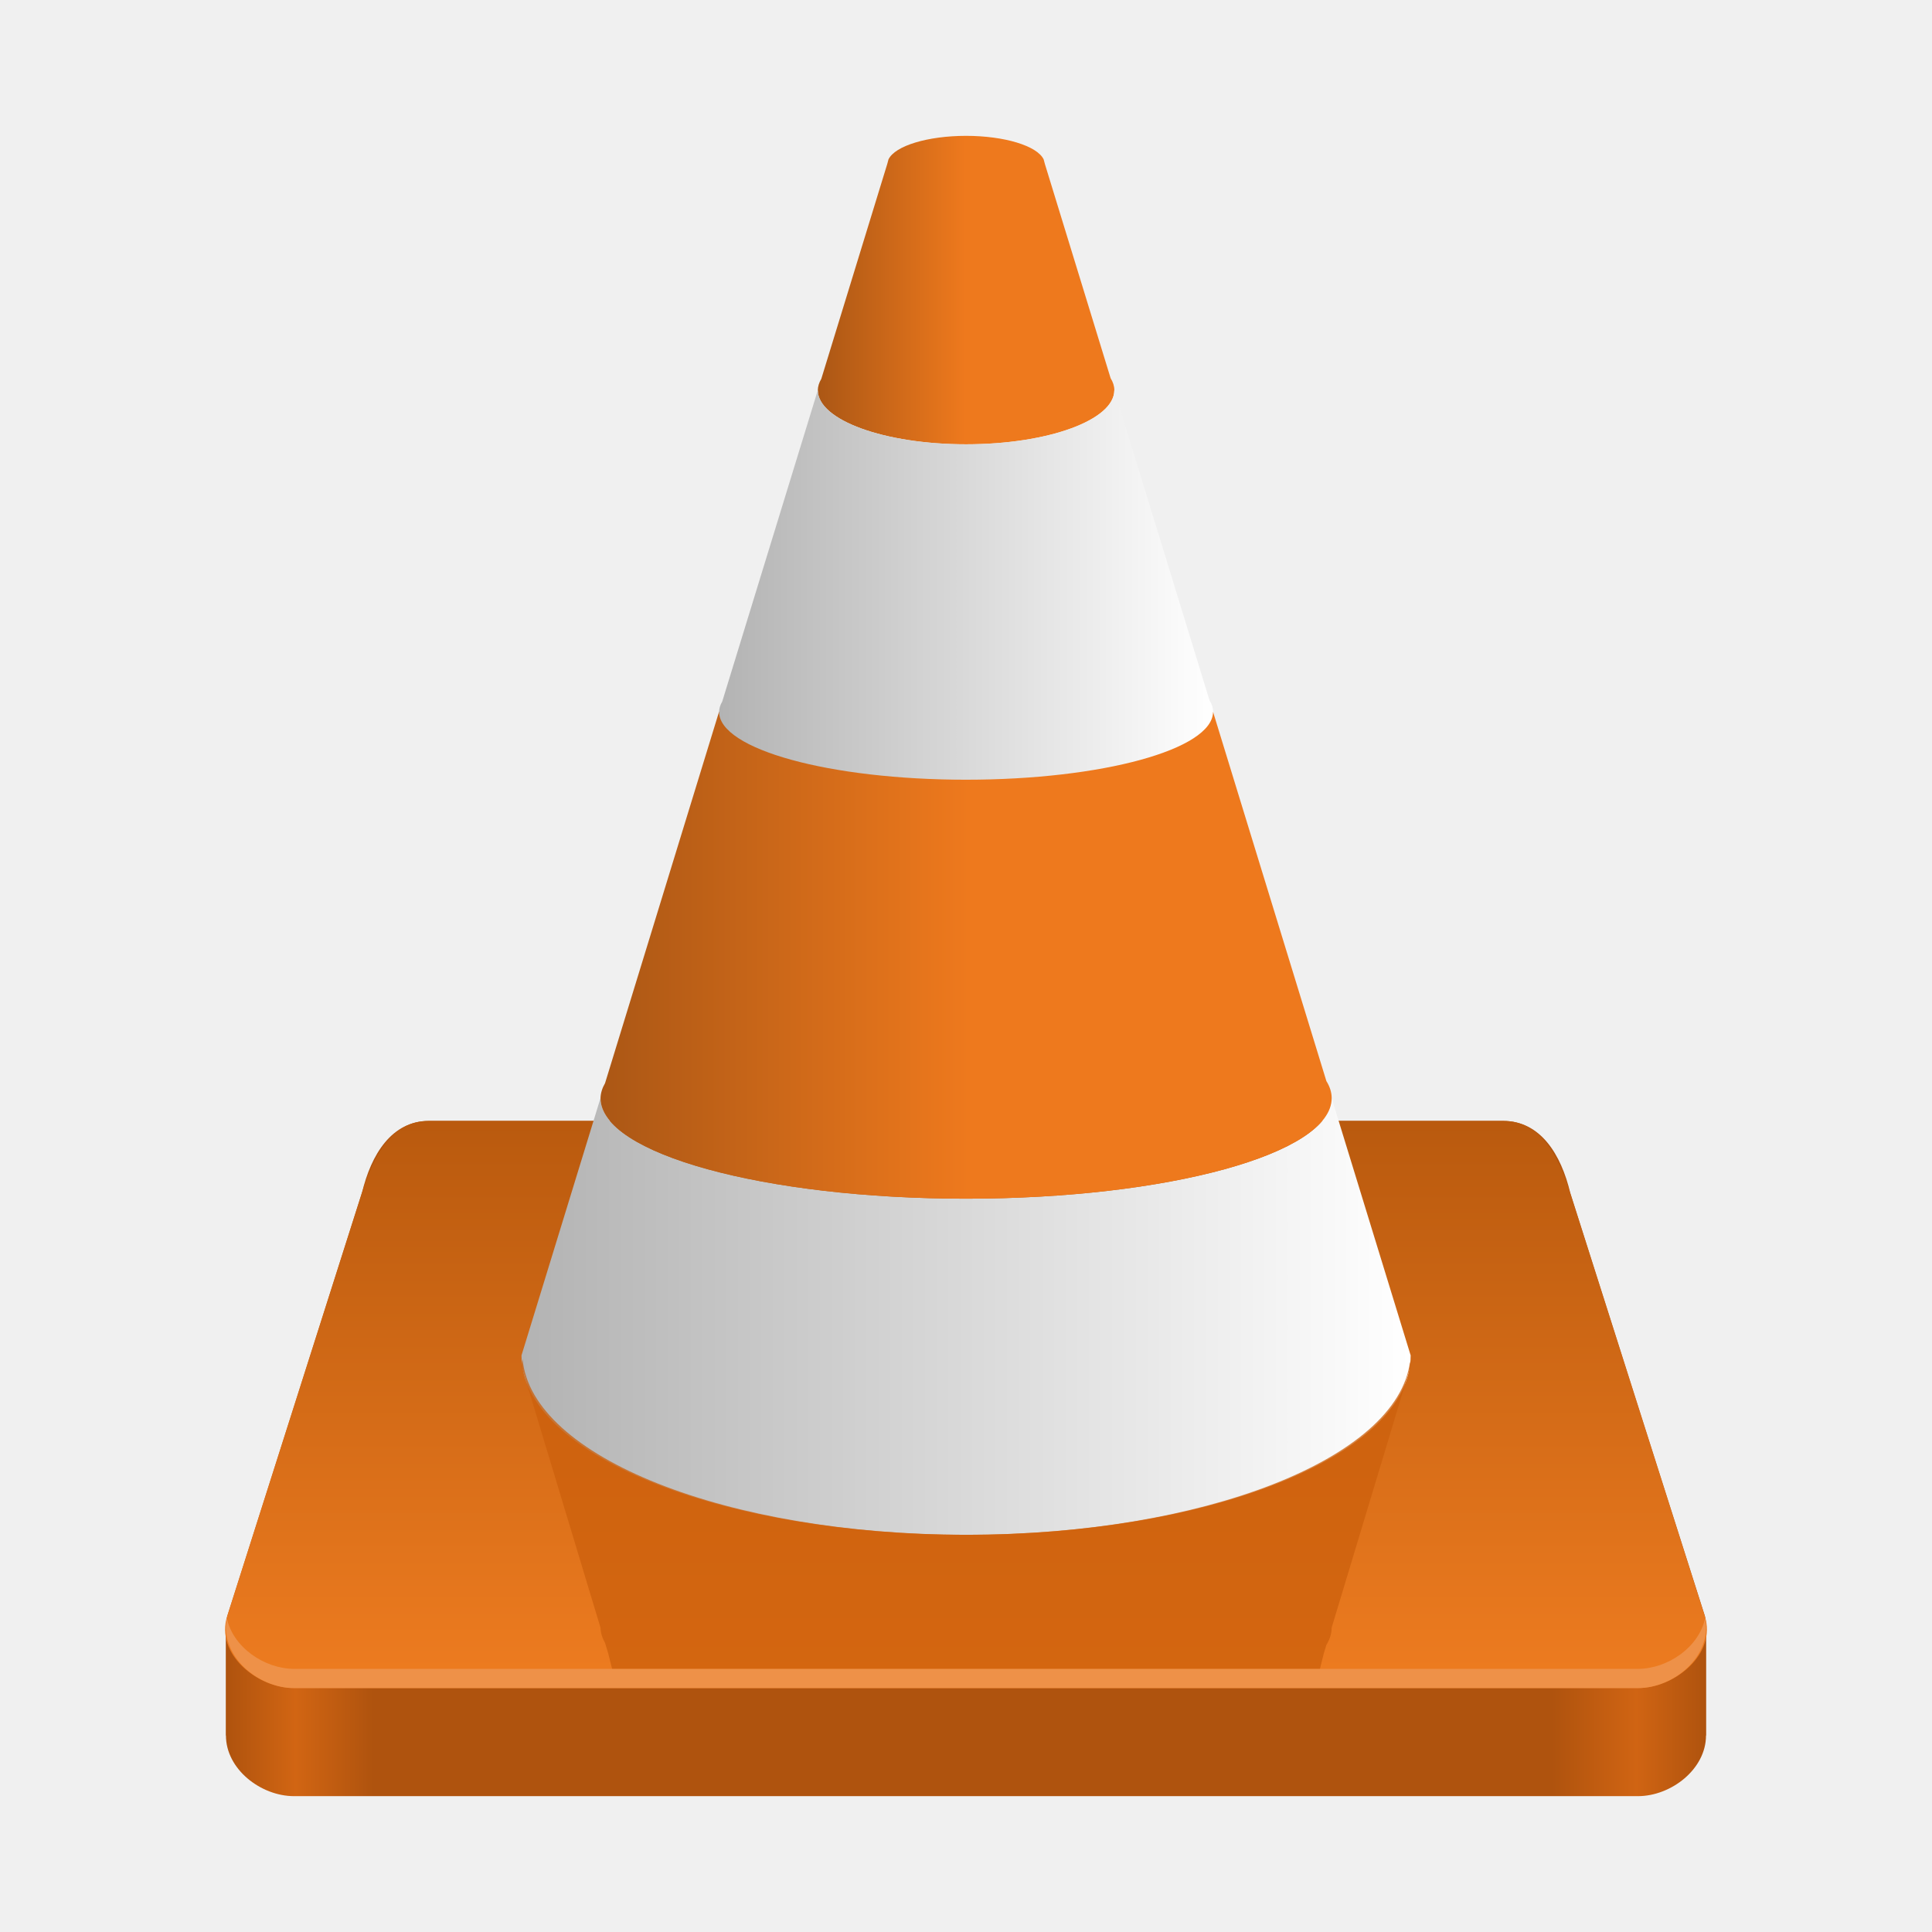
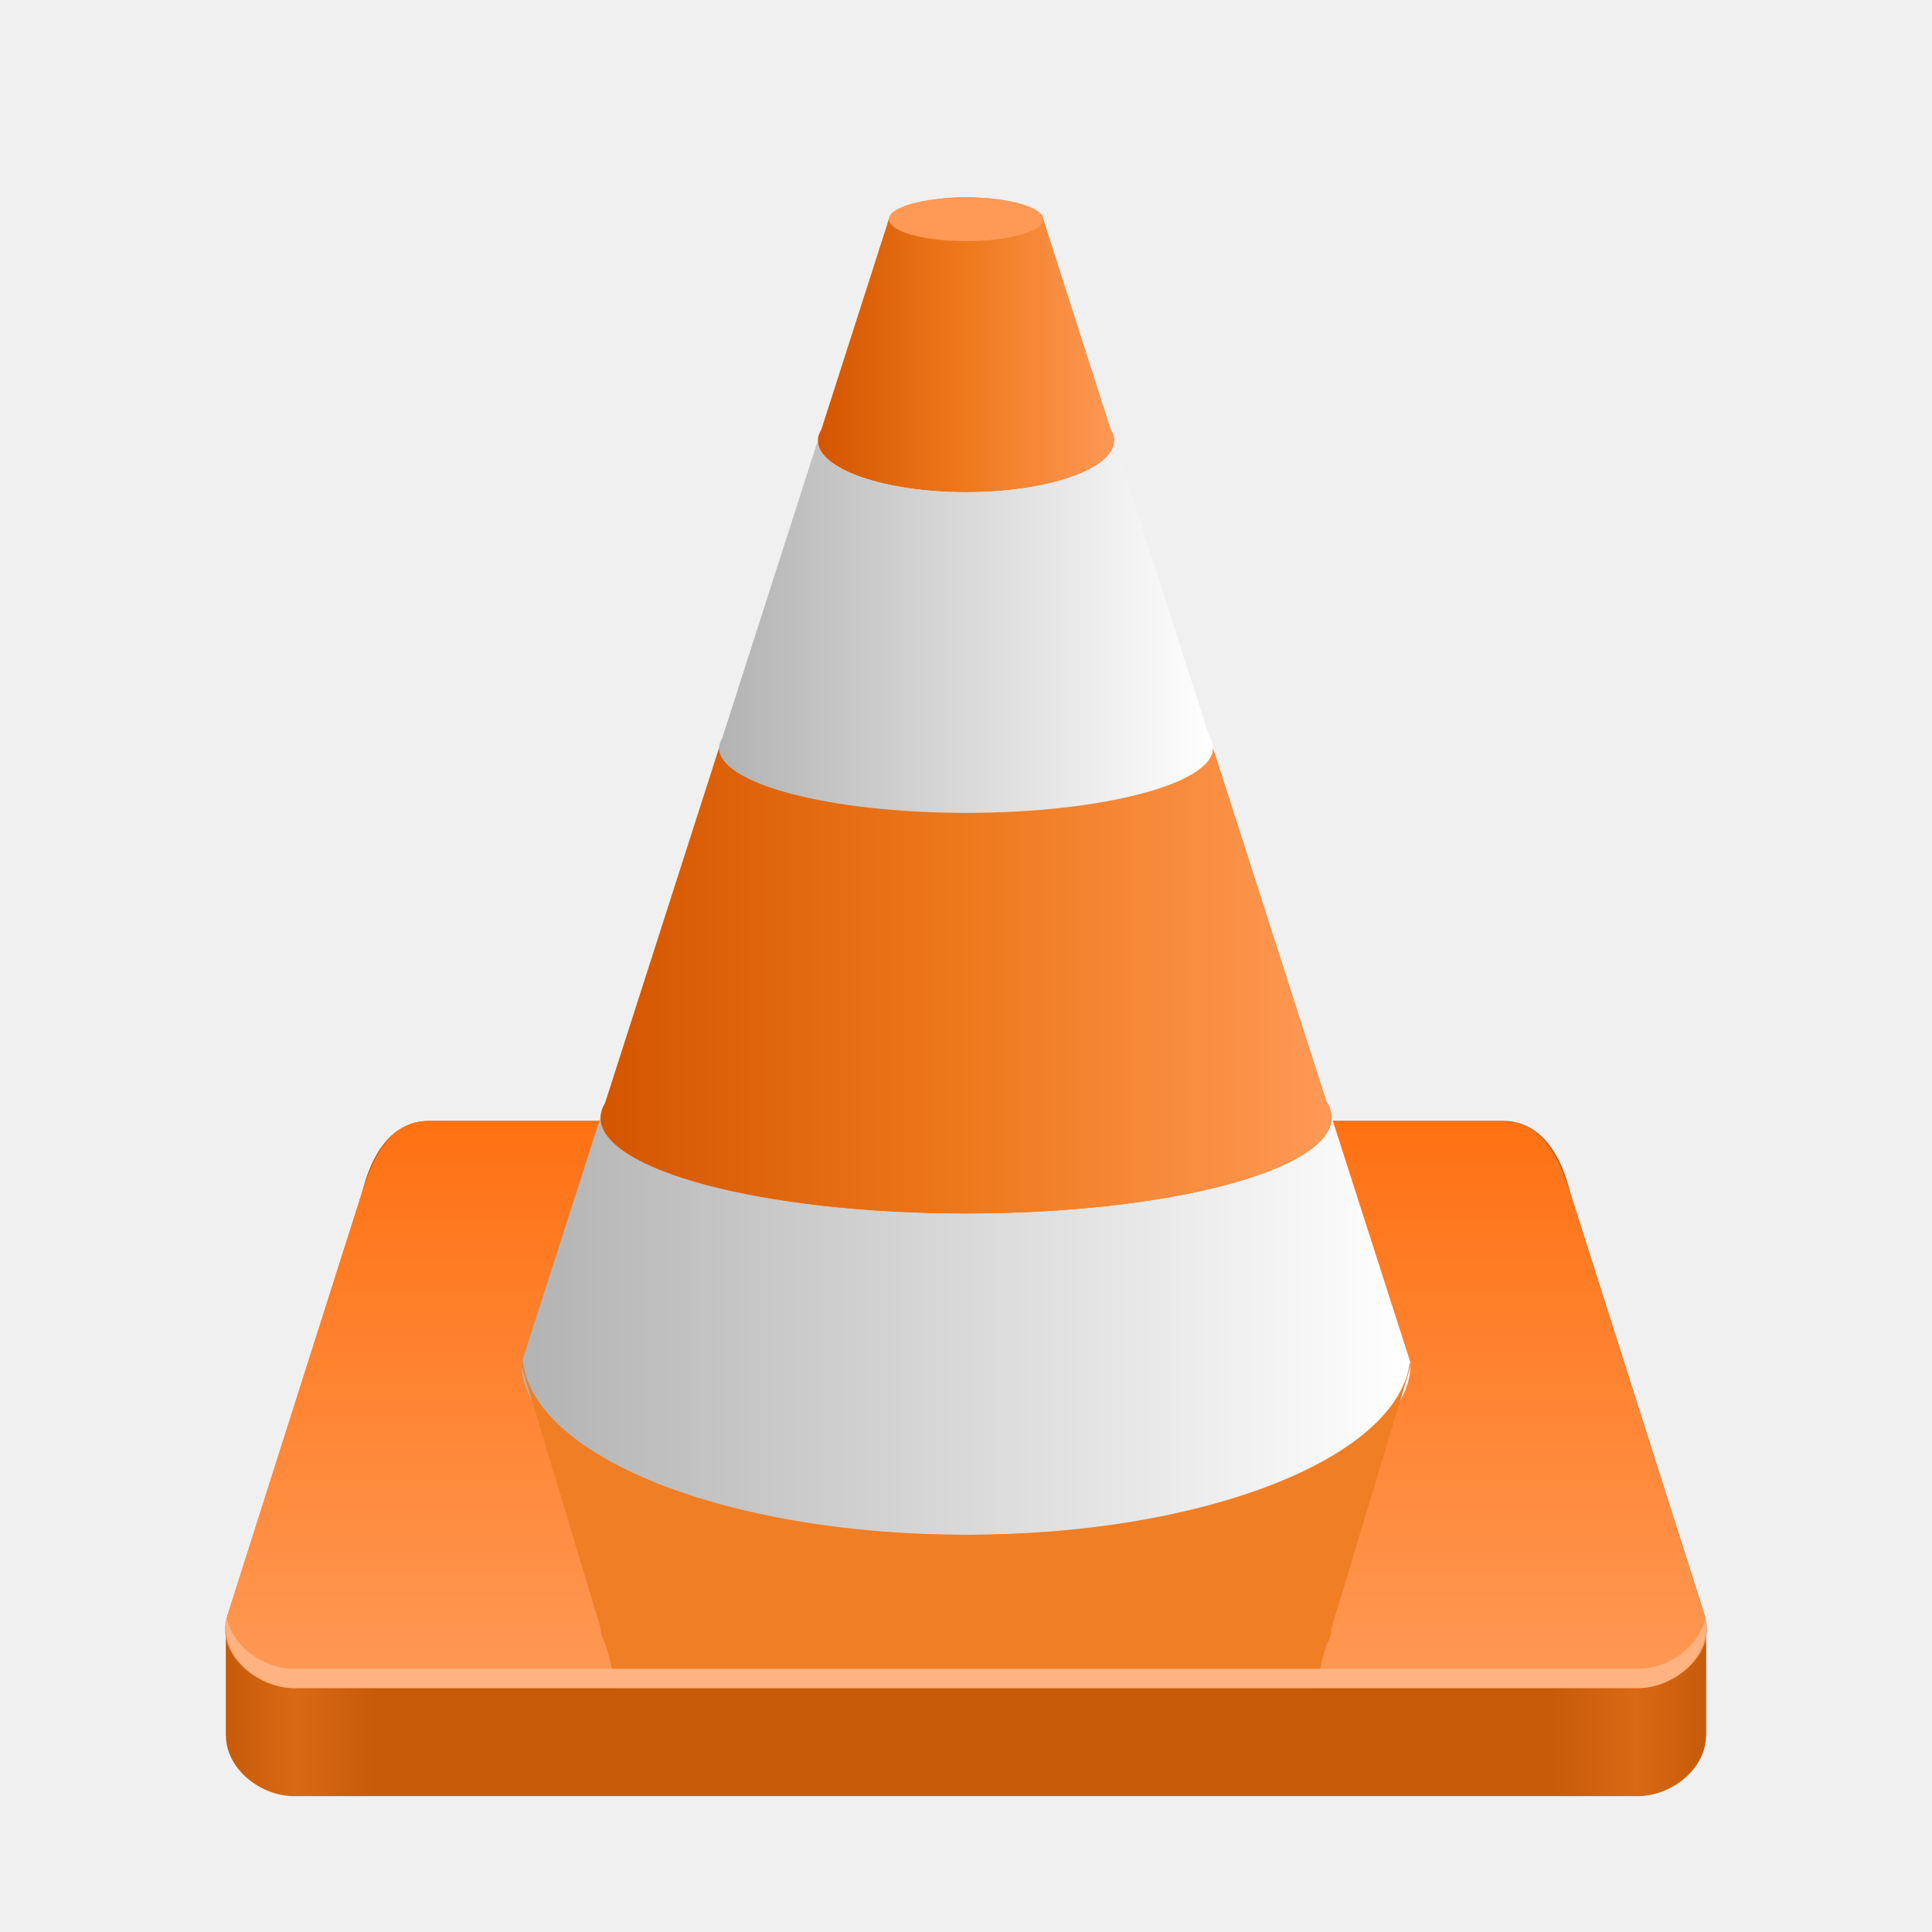
<svg xmlns="http://www.w3.org/2000/svg" xmlns:xlink="http://www.w3.org/1999/xlink" width="128" height="128" viewBox="0 0 128 128" version="1.1" id="svg5" xml:space="preserve">
  <defs id="defs2">
    <linearGradient id="linearGradient631">
-       <stop style="stop-color:#aa5009;stop-opacity:1;" offset="0" id="stop627" />
-       <stop style="stop-color:#ee7c20;stop-opacity:1;" offset="1" id="stop629" />
+       <stop style="stop-color:#ff6600;stop-opacity:1" offset="0" id="stop627" />
+       <stop style="stop-color:#ff9955;stop-opacity:1" offset="1" id="stop629" />
    </linearGradient>
    <linearGradient id="linearGradient981">
-       <stop style="stop-color:#af530e;stop-opacity:1;" offset="0" id="stop977" />
-       <stop style="stop-color:#d16513;stop-opacity:1;" offset="0.047" id="stop1605" />
-       <stop style="stop-color:#af530e;stop-opacity:1;" offset="0.1" id="stop1611" />
-       <stop style="stop-color:#af530e;stop-opacity:1;" offset="0.896" id="stop1609" />
-       <stop style="stop-color:#d06413;stop-opacity:1;" offset="0.953" id="stop1607" />
-       <stop style="stop-color:#af530e;stop-opacity:1;" offset="1" id="stop979" />
+       <stop style="stop-color:#c75b0a;stop-opacity:1;" offset="0" id="stop977" />
+       <stop style="stop-color:#d96914;stop-opacity:1;" offset="0.047" id="stop1605" />
+       <stop style="stop-color:#c75b0a;stop-opacity:1;" offset="0.1" id="stop1611" />
+       <stop style="stop-color:#c75b0a;stop-opacity:1;" offset="0.896" id="stop1609" />
+       <stop style="stop-color:#d96914;stop-opacity:1;" offset="0.953" id="stop1607" />
+       <stop style="stop-color:#c75b0a;stop-opacity:1;" offset="1" id="stop979" />
    </linearGradient>
    <linearGradient id="linearGradient3624">
-       <stop style="stop-color:#ab5715;stop-opacity:1;" offset="0" id="stop3620" />
+       <stop style="stop-color:#d45500;stop-opacity:1" offset="0" id="stop3620" />
      <stop style="stop-color:#ee791d;stop-opacity:1" offset="0.498" id="stop7792" />
-       <stop style="stop-color:#ee791d;stop-opacity:1" offset="1" id="stop3622" />
+       <stop style="stop-color:#ff9955;stop-opacity:1" offset="1" id="stop3622" />
    </linearGradient>
    <linearGradient id="linearGradient3616">
-       <stop style="stop-color:#ab5715;stop-opacity:1;" offset="0" id="stop3612" />
+       <stop style="stop-color:#d45500;stop-opacity:1" offset="0" id="stop3612" />
      <stop style="stop-color:#ee791d;stop-opacity:1" offset="0.504" id="stop7721" />
-       <stop style="stop-color:#ee791d;stop-opacity:1" offset="1" id="stop3614" />
+       <stop style="stop-color:#ff9955;stop-opacity:1" offset="1" id="stop3614" />
    </linearGradient>
    <linearGradient id="linearGradient3551">
      <stop style="stop-color:#b3b3b3;stop-opacity:1" offset="0" id="stop3547" />
      <stop style="stop-color:#ffffff;stop-opacity:1;" offset="1" id="stop3549" />
    </linearGradient>
    <linearGradient id="linearGradient2924">
      <stop style="stop-color:#b3b3b3;stop-opacity:1" offset="0" id="stop2920" />
      <stop style="stop-color:#ffffff;stop-opacity:1;" offset="1" id="stop2922" />
    </linearGradient>
    <linearGradient y2="236" x2="96" y1="236" x1="32" gradientTransform="translate(604.8168,170.5864)" gradientUnits="userSpaceOnUse" id="linearGradient1099" xlink:href="#linearGradient1036" />
    <linearGradient id="linearGradient1036">
      <stop id="stop1032" offset="0" style="stop-color:#d5d3cf;stop-opacity:1;" />
      <stop id="stop1034" offset="1" style="stop-color:#f6f5f4;stop-opacity:1" />
    </linearGradient>
    <radialGradient r="32" fy="-76" fx="-244" cy="-76" cx="-244" gradientTransform="matrix(0.8833333,0,0,0.8833333,-460.3502,463.1197)" gradientUnits="userSpaceOnUse" id="radialGradient1103" xlink:href="#linearGradient1069" />
    <linearGradient id="linearGradient1069">
      <stop id="stop1065" offset="0" style="stop-color:#d5d3cf;stop-opacity:1" />
      <stop id="stop1067-1" offset="1" style="stop-color:#949390;stop-opacity:1" />
    </linearGradient>
    <linearGradient gradientUnits="userSpaceOnUse" y2="232" x2="64" y1="262.5" x1="64" id="linearGradient1027" xlink:href="#linearGradient1025" gradientTransform="translate(-470.5864,432.8168)" />
    <linearGradient id="linearGradient1025">
      <stop id="stop1021" offset="0" style="stop-color:#9a9996;stop-opacity:1" />
      <stop id="stop1023" offset="1" style="stop-color:#77767b;stop-opacity:1" />
    </linearGradient>
    <clipPath clipPathUnits="userSpaceOnUse" id="clipPath1609-7">
      <path id="path1611-5" d="m 252,116 28,-28 v -8 h -36 v 36 z" style="fill:#e74747;stroke:none;stroke-width:0.25px;stroke-linecap:butt;stroke-linejoin:miter;stroke-opacity:1" />
    </clipPath>
    <radialGradient r="32" fy="-76" fx="-244" cy="-76" cx="-244" gradientTransform="matrix(0.8833333,0,0,0.8833333,-460.3502,463.1197)" gradientUnits="userSpaceOnUse" id="radialGradient1103-5" xlink:href="#linearGradient1069" />
    <clipPath clipPathUnits="userSpaceOnUse" id="clipPath1609-7-7">
      <path id="path1611-5-0" d="m 252,116 28,-28 v -8 h -36 v 36 z" style="fill:#e74747;stroke:none;stroke-width:0.25px;stroke-linecap:butt;stroke-linejoin:miter;stroke-opacity:1" />
    </clipPath>
    <clipPath clipPathUnits="userSpaceOnUse" id="clipPath744">
      <rect style="fill:#1e88e5;fill-opacity:1;stroke-width:0.265" id="rect746" width="541.867" height="541.867" x="0" y="1.5987212e-14" rx="79.375" ry="79.375" />
    </clipPath>
    <clipPath clipPathUnits="userSpaceOnUse" id="clipPath62">
      <rect style="fill:#1e88e5;fill-opacity:1;stroke-width:0.265" id="rect64" width="541.867" height="541.867" x="2.2507105e-05" y="-0.422" rx="79.375" ry="79.375" />
    </clipPath>
    <radialGradient r="32" fy="-76" fx="-244" cy="-76" cx="-244" gradientTransform="matrix(0.8833333,0,0,0.8833333,-460.3502,463.1197)" gradientUnits="userSpaceOnUse" id="radialGradient1103-6" xlink:href="#linearGradient1069" />
    <clipPath clipPathUnits="userSpaceOnUse" id="clipPath1609-7-2">
      <path id="path1611-5-3" d="m 252,116 28,-28 v -8 h -36 v 36 z" style="fill:#e74747;stroke:none;stroke-width:0.25px;stroke-linecap:butt;stroke-linejoin:miter;stroke-opacity:1" />
    </clipPath>
    <clipPath clipPathUnits="userSpaceOnUse" id="clipPath961">
      <rect style="fill:#00c853;stroke:none;stroke-width:0.529" id="rect963" width="541.867" height="541.867" x="1.4210855e-14" y="2.717972e-05" rx="79.375" ry="79.375" />
    </clipPath>
    <radialGradient r="32" fy="-76" fx="-244" cy="-76" cx="-244" gradientTransform="matrix(0.8833333,0,0,0.8833333,-460.3502,463.1197)" gradientUnits="userSpaceOnUse" id="radialGradient1103-56" xlink:href="#linearGradient1069" />
    <clipPath clipPathUnits="userSpaceOnUse" id="clipPath1440">
      <circle style="display:inline;opacity:1;vector-effect:none;fill:none;fill-opacity:1;stroke:#000000;stroke-width:2;stroke-linecap:butt;stroke-linejoin:miter;stroke-miterlimit:4;stroke-dasharray:none;stroke-dashoffset:0;stroke-opacity:1;marker:none;marker-start:none;marker-mid:none;marker-end:none;paint-order:normal;enable-background:new" id="circle1442" cx="-134.35" cy="193.747" r="24" transform="rotate(-45)" />
    </clipPath>
    <clipPath clipPathUnits="userSpaceOnUse" id="clipPath1430">
      <circle style="display:inline;opacity:1;vector-effect:none;fill:none;fill-opacity:1;stroke:#000000;stroke-width:2;stroke-linecap:butt;stroke-linejoin:miter;stroke-miterlimit:4;stroke-dasharray:none;stroke-dashoffset:0;stroke-opacity:1;marker:none;marker-start:none;marker-mid:none;marker-end:none;paint-order:normal;enable-background:new" id="circle1432" cx="12" cy="232" r="24" />
    </clipPath>
    <clipPath clipPathUnits="userSpaceOnUse" id="clipPath1440-9">
      <circle style="display:inline;opacity:1;vector-effect:none;fill:none;fill-opacity:1;stroke:#000000;stroke-width:2;stroke-linecap:butt;stroke-linejoin:miter;stroke-miterlimit:4;stroke-dasharray:none;stroke-dashoffset:0;stroke-opacity:1;marker:none;marker-start:none;marker-mid:none;marker-end:none;paint-order:normal;enable-background:new" id="circle1442-5" cx="-134.35" cy="193.747" r="24" transform="rotate(-45)" />
    </clipPath>
    <clipPath clipPathUnits="userSpaceOnUse" id="clipPath1430-1">
      <circle style="display:inline;opacity:1;vector-effect:none;fill:none;fill-opacity:1;stroke:#000000;stroke-width:2;stroke-linecap:butt;stroke-linejoin:miter;stroke-miterlimit:4;stroke-dasharray:none;stroke-dashoffset:0;stroke-opacity:1;marker:none;marker-start:none;marker-mid:none;marker-end:none;paint-order:normal;enable-background:new" id="circle1432-8" cx="12" cy="232" r="24" />
    </clipPath>
    <clipPath clipPathUnits="userSpaceOnUse" id="clipPath2024">
      <rect style="opacity:1;vector-effect:none;fill:#63452c;fill-opacity:1;stroke:none;stroke-width:4;stroke-linecap:round;stroke-linejoin:round;stroke-miterlimit:4;stroke-dasharray:none;stroke-dashoffset:0;stroke-opacity:1" id="rect2026" width="74" height="98" x="6" y="196" />
    </clipPath>
    <linearGradient id="linearGradient914">
      <stop id="stop910" offset="0" style="stop-color:#f6f5f4;stop-opacity:0.437" />
      <stop id="stop912" offset="1" style="stop-color:#deddda;stop-opacity:0;" />
    </linearGradient>
    <radialGradient gradientTransform="matrix(2.608696,0,0,1.841036,-102.9565,-748.9467)" gradientUnits="userSpaceOnUse" r="46" fy="296" fx="64" cy="296" cx="64" id="radialGradient916" xlink:href="#linearGradient914" />
    <clipPath clipPathUnits="userSpaceOnUse" id="clipPath11543">
      <rect style="fill:#f0c04e;fill-opacity:1;stroke:none;stroke-width:0.529" id="rect11545" width="541.867" height="541.867" x="1.4746095e-06" y="6.4330168e-05" rx="79.375" ry="79.375" />
    </clipPath>
    <style id="style374">.cls-1{fill:url(#linear-gradient);}.cls-2{opacity:0.35;fill:url(#radial-gradient);}.cls-2,.cls-4{isolation:isolate;}.cls-3{fill:url(#linear-gradient-2);}.cls-4{opacity:0.41;fill:url(#radial-gradient-2);}.cls-5{fill:url(#radial-gradient-3);}.cls-6{fill:url(#radial-gradient-4);}</style>
    <linearGradient id="linear-gradient" x1="63.33" y1="84.03" x2="241.67" y2="84.03" gradientTransform="matrix(1,0,0,-1,0,266)" gradientUnits="userSpaceOnUse">
      <stop offset="0" stop-color="#0c59a4" id="stop376" />
      <stop offset="1" stop-color="#114a8b" id="stop378" />
    </linearGradient>
    <radialGradient id="radial-gradient" cx="161.83" cy="68.91" r="95.38" gradientTransform="matrix(1,0,0,-0.95,0,248.84)" gradientUnits="userSpaceOnUse">
      <stop offset="0.72" stop-opacity="0" id="stop381" />
      <stop offset="0.95" stop-opacity="0.53" id="stop383" />
      <stop offset="1" id="stop385" />
    </radialGradient>
    <linearGradient id="linear-gradient-2" x1="157.35" y1="161.39" x2="45.96" y2="40.06" gradientTransform="matrix(1,0,0,-1,0,266)" gradientUnits="userSpaceOnUse">
      <stop offset="0" stop-color="#1b9de2" id="stop388" />
      <stop offset="0.16" stop-color="#1595df" id="stop390" />
      <stop offset="0.67" stop-color="#0680d7" id="stop392" />
      <stop offset="1" stop-color="#0078d4" id="stop394" />
    </linearGradient>
    <radialGradient id="radial-gradient-2" cx="-340.29" cy="62.99" r="143.24" gradientTransform="matrix(0.15,-0.99,-0.8,-0.12,176.64,-125.4)" gradientUnits="userSpaceOnUse">
      <stop offset="0.76" stop-opacity="0" id="stop397" />
      <stop offset="0.95" stop-opacity="0.5" id="stop399" />
      <stop offset="1" id="stop401" />
    </radialGradient>
    <radialGradient id="radial-gradient-3" cx="113.37" cy="570.21" r="202.43" gradientTransform="matrix(-0.04,1,2.13,0.08,-1179.54,-106.69)" gradientUnits="userSpaceOnUse">
      <stop offset="0" stop-color="#35c1f1" id="stop404" />
      <stop offset="0.11" stop-color="#34c1ed" id="stop406" />
      <stop offset="0.23" stop-color="#2fc2df" id="stop408" />
      <stop offset="0.31" stop-color="#2bc3d2" id="stop410" />
      <stop offset="0.67" stop-color="#36c752" id="stop412" />
    </radialGradient>
    <radialGradient id="radial-gradient-4" cx="376.52" cy="567.97" r="97.34" gradientTransform="matrix(0.28,0.96,0.78,-0.23,-303.76,-148.5)" gradientUnits="userSpaceOnUse">
      <stop offset="0" stop-color="#66eb6e" id="stop415" />
      <stop offset="1" stop-color="#66eb6e" stop-opacity="0" id="stop417" />
    </radialGradient>
    <clipPath clipPathUnits="userSpaceOnUse" id="clipPath1260">
      <rect style="fill:#bbdefb;fill-opacity:1;stroke:none;stroke-width:0.529" id="rect1262" width="541.867" height="541.867" x="2.9492187e-06" y="3.9968629e-05" rx="79.375" ry="79.375" />
    </clipPath>
    <linearGradient x1="0" y1="119.552" x2="235.777" y2="119.552" id="linearGradient-1" gradientTransform="matrix(1.45119,0,0,1.703766,99.85446,80.41603)" gradientUnits="userSpaceOnUse">
      <stop stop-color="#FF5500" offset="0%" id="stop6" />
      <stop stop-color="#FF5500" offset="40.988%" id="stop8" />
      <stop stop-color="#FF2000" offset="58.198%" id="stop10" />
      <stop stop-color="#FF2000" offset="100%" id="stop12" />
    </linearGradient>
    <linearGradient x1="0.021" y1="0.507" x2="1" y2="0.507" id="linearGradient-2" gradientUnits="userSpaceOnUse" gradientTransform="matrix(7.107012,0,0,7.107012,54.42477,49.22005)">
      <stop stop-color="#FF452A" offset="0%" id="stop15" />
      <stop stop-color="#FF2000" offset="100%" id="stop17" />
    </linearGradient>
    <mask id="mask-4" fill="#ffffff">
      <path d="M 45.051,6.703 39.15,2.8822695e-5 h -10.363 -10.363 L 12.522,6.703 c 0,0 -5.182,-1.441 -7.628,1.009 0,0 6.909,-0.624 9.284,3.243 0,0 6.405,1.225 7.269,1.225 0.864,0 2.735,-0.721 4.462,-1.297 1.727,-0.576 2.879,-0.581 2.879,-0.581 0,0 1.151,0.004 2.879,0.581 1.727,0.576 3.598,1.297 4.462,1.297 0.864,0 7.269,-1.225 7.269,-1.225 2.375,-3.867 9.284,-3.243 9.284,-3.243 C 50.233,5.262 45.051,6.703 45.051,6.703" id="use25" style="stroke-width:0.265" />
    </mask>
    <clipPath clipPathUnits="userSpaceOnUse" id="clipPath3338">
      <rect style="fill:#ff7f2a;fill-opacity:1;stroke:none;stroke-width:0.529" id="rect3340" width="541.867" height="541.867" x="1.1368684e-13" y="5.8174133e-05" rx="79.375" ry="79.375" />
    </clipPath>
    <clipPath clipPathUnits="userSpaceOnUse" id="clipPath2140">
      <rect style="fill:#ffad76;fill-opacity:1;stroke:none;stroke-width:0.529" id="rect2142" width="487.68" height="487.68" x="27.093" y="27.093" rx="71.438" ry="71.438" />
    </clipPath>
    <linearGradient gradientUnits="userSpaceOnUse" y2="268" x2="115.823" y1="268" x1="11.823" id="linearGradient1329" xlink:href="#linearGradient1357" gradientTransform="matrix(2.274968,0,0,2.274968,-344.8075,-258.2955)" />
    <linearGradient id="linearGradient1357">
      <stop id="stop1345" offset="0" style="stop-color:#986a44;stop-opacity:1" />
      <stop style="stop-color:#cdab8f;stop-opacity:1" offset="0.029" id="stop1347" />
      <stop id="stop1349" offset="0.058" style="stop-color:#b5835a;stop-opacity:1" />
      <stop style="stop-color:#b5835a;stop-opacity:1" offset="0.942" id="stop1351" />
      <stop id="stop1353" offset="0.971" style="stop-color:#cdab8f;stop-opacity:1" />
      <stop id="stop1355" offset="1" style="stop-color:#986a44;stop-opacity:1" />
    </linearGradient>
    <linearGradient y2="23" x2="60" y1="53.255" x1="70.586" gradientTransform="translate(0,170)" gradientUnits="userSpaceOnUse" id="linearGradient1610" xlink:href="#linearGradient1656" />
    <linearGradient id="linearGradient1656">
      <stop style="stop-color:#ffffff;stop-opacity:1" offset="0" id="stop1652" />
      <stop style="stop-color:#deddda;stop-opacity:1" offset="1" id="stop1654" />
    </linearGradient>
    <linearGradient y2="268" x2="68" y1="268" x1="60" gradientUnits="userSpaceOnUse" id="linearGradient1612" xlink:href="#linearGradient1270" />
    <linearGradient id="linearGradient1270">
      <stop style="stop-color:#949390;stop-opacity:1;" offset="0" id="stop1258" />
      <stop id="stop1260" offset="0.083" style="stop-color:#d5d3cf;stop-opacity:1" />
      <stop style="stop-color:#949390;stop-opacity:1;" offset="0.167" id="stop1262" />
      <stop id="stop1264" offset="0.833" style="stop-color:#949390;stop-opacity:1;" />
      <stop style="stop-color:#d5d3cf;stop-opacity:1" offset="0.917" id="stop1266" />
      <stop style="stop-color:#949390;stop-opacity:1" offset="1" id="stop1268" />
    </linearGradient>
    <linearGradient id="i">
      <stop offset="0" stop-color="#e26400" id="stop353" />
      <stop offset="1" stop-color="#ffb900" id="stop355" />
    </linearGradient>
    <linearGradient id="h">
      <stop offset="0" stop-color="#9b4400" id="stop358" />
      <stop offset="1" stop-color="#e56300" id="stop360" />
    </linearGradient>
    <linearGradient id="g">
      <stop offset="0" stop-color="#f48200" stop-opacity="0" id="stop363" />
      <stop offset=".589" stop-color="#f48200" stop-opacity=".728" id="stop365" />
      <stop offset=".816" stop-color="#cc5f00" id="stop367" />
      <stop offset="1" stop-color="#a43d00" id="stop369" />
    </linearGradient>
    <linearGradient id="f">
      <stop offset="0" stop-color="#a1abb2" id="stop372" />
      <stop offset=".083" stop-color="#eaeced" id="stop374" />
      <stop offset="1" stop-color="#c6ccd0" id="stop376-3" />
    </linearGradient>
    <linearGradient id="e">
      <stop offset="0" stop-color="#7a8288" id="stop379" />
      <stop offset=".529" stop-color="#9fa3a7" id="stop381-6" />
      <stop offset="1" stop-color="#7d858b" id="stop383-7" />
    </linearGradient>
    <linearGradient id="d">
      <stop offset="0" stop-color="#a1abb2" id="stop386" />
      <stop offset=".148" stop-color="#eaeced" id="stop388-5" />
      <stop offset="1" stop-color="#c6ccd0" id="stop390-3" />
    </linearGradient>
    <linearGradient id="c">
      <stop offset="0" stop-color="#7a8288" id="stop393" />
      <stop offset=".076" stop-color="#9fa3a7" id="stop395" />
      <stop offset="1" stop-color="#7d858b" id="stop397-5" />
    </linearGradient>
    <linearGradient id="b">
      <stop offset="0" stop-color="#ffb900" id="stop400" />
      <stop offset="1" stop-color="#ffd76b" id="stop402" />
    </linearGradient>
    <linearGradient xlink:href="#a" id="r" x1="236.651" x2="236.052" y1="158.479" y2="162.893" gradientTransform="matrix(0.6461708,0,0,0.6461708,-88.35141,9.822696)" gradientUnits="userSpaceOnUse" spreadMethod="reflect" />
    <linearGradient id="a">
      <stop offset="0" stop-color="#f68000" id="stop406-6" />
      <stop offset="1" stop-color="#fd9800" id="stop408-2" />
    </linearGradient>
    <linearGradient xlink:href="#b" id="q" x1="-113.893" x2="412.23" y1="461.921" y2="463.262" gradientTransform="matrix(0.1823638,0,0,0.1823638,29.17063,32.90193)" gradientUnits="userSpaceOnUse" />
    <linearGradient xlink:href="#c" id="p" x1="107.209" x2="151.346" y1="-.642" y2="12.703" gradientTransform="matrix(0.1823638,0,0,0.1823638,29.08027,32.8943)" gradientUnits="userSpaceOnUse" />
    <linearGradient xlink:href="#d" id="o" x1="104.886" x2="164.759" y1="12.641" y2="27.389" gradientTransform="matrix(0.1823638,0,0,0.1823638,29.17063,32.90193)" gradientUnits="userSpaceOnUse" />
    <linearGradient xlink:href="#e" id="n" x1="18.875" x2="334.031" y1="252.484" y2="268.415" gradientTransform="matrix(0.1823638,0,0,0.1823638,29.17063,32.90193)" gradientUnits="userSpaceOnUse" />
    <linearGradient xlink:href="#f" id="m" x1="44.104" x2="278.432" y1="228.6" y2="290.7" gradientTransform="matrix(0.1823638,0,0,0.1823638,29.17063,32.90193)" gradientUnits="userSpaceOnUse" />
    <linearGradient xlink:href="#g" id="l" x1="115.202" x2="261.622" y1="70.105" y2="55.356" gradientTransform="matrix(0.1823638,0,0,0.1823638,29.17063,32.90193)" gradientUnits="userSpaceOnUse" />
    <linearGradient xlink:href="#h" id="k" x1="64.751" x2="93.522" y1="102.284" y2="108.988" gradientTransform="matrix(0.1823638,0,0,0.1823638,29.17063,32.90193)" gradientUnits="userSpaceOnUse" />
    <linearGradient xlink:href="#i" id="j" x1="40.775" x2="44.376" y1="100.342" y2="125.316" gradientTransform="matrix(0.6461708,0,0,0.6592446,29.17063,31.98213)" gradientUnits="userSpaceOnUse" />
    <filter id="s" color-interpolation-filters="sRGB" x="-0.025" y="-0.092" width="1.051" height="1.183">
      <feGaussianBlur stdDeviation="1.135" id="feGaussianBlur419" />
    </filter>
-     <linearGradient xlink:href="#linearGradient2924" id="linearGradient2926" x1="47.499" y1="38.786" x2="80.503" y2="38.786" gradientUnits="userSpaceOnUse" gradientTransform="matrix(0.9917137,0,0,0.9989751,0.5350044,0.00922648)" />
-     <linearGradient xlink:href="#linearGradient3551" id="linearGradient3553" x1="34.299" y1="87.026" x2="93.701" y2="87.026" gradientUnits="userSpaceOnUse" gradientTransform="matrix(0.9917137,0,0,0.9989751,0.5350044,0.00922648)" />
-     <linearGradient xlink:href="#linearGradient3616" id="linearGradient3618" x1="39.577" y1="63.342" x2="88.425" y2="63.342" gradientUnits="userSpaceOnUse" gradientTransform="matrix(0.9917137,0,0,0.9989751,0.5350044,0.00922648)" />
-     <linearGradient xlink:href="#linearGradient3624" id="linearGradient3626" x1="54.096" y1="19.229" x2="73.906" y2="19.229" gradientUnits="userSpaceOnUse" gradientTransform="matrix(0.9917137,0,0,0.9989751,0.5350044,0.00922648)" />
+     <linearGradient xlink:href="#linearGradient2924" id="linearGradient2926" x1="47.499" y1="38.786" x2="80.503" y2="38.786" gradientUnits="userSpaceOnUse" gradientTransform="matrix(0.9917137,0,0,0.9550779,0.5350044,4.477055)" />
+     <linearGradient xlink:href="#linearGradient3551" id="linearGradient3553" x1="34.299" y1="87.026" x2="93.701" y2="87.026" gradientUnits="userSpaceOnUse" gradientTransform="matrix(0.9917137,0,0,0.9550779,0.5350044,4.477055)" />
+     <linearGradient xlink:href="#linearGradient3616" id="linearGradient3618" x1="39.577" y1="63.342" x2="88.425" y2="63.342" gradientUnits="userSpaceOnUse" gradientTransform="matrix(0.9917137,0,0,0.9550779,0.5350044,4.477055)" />
+     <linearGradient xlink:href="#linearGradient3624" id="linearGradient3626" x1="54.096" y1="19.229" x2="73.906" y2="19.229" gradientUnits="userSpaceOnUse" gradientTransform="matrix(0.9917137,0,0,0.9550779,0.5350044,4.477055)" />
    <linearGradient xlink:href="#linearGradient981" id="linearGradient985" x1="-54.173" y1="104.235" x2="34.292" y2="104.235" gradientUnits="userSpaceOnUse" gradientTransform="matrix(1.108626,0,0,1.193366,75.01959,-28.95183)" />
    <linearGradient xlink:href="#linearGradient631" id="linearGradient633" x1="64.001" y1="69.872" x2="64.001" y2="112.684" gradientUnits="userSpaceOnUse" gradientTransform="matrix(1.133465,0,0,1.133465,-8.541767,-15.88236)" />
  </defs>
  <g id="layer2">
-     <path id="path2062" style="fill:url(#linearGradient3626);fill-opacity:1;stroke-width:3.801;stroke-linecap:round;stroke-linejoin:round;paint-order:markers stroke fill" d="M 64.004 9 A 5.225 1.878 0 0 0 58.865 10.559 L 58.779 10.879 L 58.609 11.43 L 54.412 25.105 A 9.824 3.582 0 0 0 54.182 25.854 A 9.824 3.582 0 0 0 64.006 29.436 A 9.824 3.582 0 0 0 73.826 25.859 A 9.824 3.582 0 0 0 73.828 25.859 L 73.828 25.857 A 9.824 3.582 0 0 0 73.828 25.855 A 9.824 3.582 0 0 0 73.828 25.854 A 9.824 3.582 0 0 0 73.582 25.059 L 69.4 11.43 L 69.23 10.879 L 69.145 10.561 A 5.225 1.878 0 0 0 64.004 9 z " />
+     <path id="path2062" style="fill:url(#linearGradient3626);fill-opacity:1;stroke-width:3.717;stroke-linecap:round;stroke-linejoin:round;paint-order:markers stroke fill" d="m 64.004,13.073 a 5.225,1.796 0 0 0 -5.139,1.49 l -0.086,0.306 -0.17,0.527 -4.197,13.075 a 9.824,3.425 0 0 0 -0.23,0.715 9.824,3.425 0 0 0 9.824,3.425 9.824,3.425 0 0 0 9.82,-3.419 9.824,3.425 0 0 0 0.002,0 v -0.002 a 9.824,3.425 0 0 0 0,-0.002 9.824,3.425 0 0 0 0,-0.002 9.824,3.425 0 0 0 -0.246,-0.76 l -4.182,-13.03 -0.17,-0.527 -0.086,-0.304 a 5.225,1.796 0 0 0 -5.141,-1.492 z" />
    <path id="path624" style="fill:url(#linearGradient985);stroke-width:1.725;stroke-linecap:round;stroke-linejoin:round;paint-order:markers stroke fill" d="m 28.414,74.265 c -2.457,-1e-6 -3.826,2.211 -4.435,4.773 l -8.919,28.028 c -0.071,0.298 -0.095,0.591 -0.084,0.876 -0.002,-0.04 -0.007,-0.079 -0.007,-0.119 h -0.009 v 7.16 h 0.009 C 14.969,117.209 17.276,119 19.486,119 h 89.024 c 2.21,0 4.517,-1.791 4.517,-4.016 h 0.011 v -6.96 c 0.002,-0.044 -9.1e-4,-0.089 0,-0.133 v -0.068 h -0.002 c -8e-5,-0.248 -0.021,-0.5 -0.082,-0.757 l -8.919,-28.028 c -0.608,-2.562 -1.978,-4.773 -4.435,-4.773 z M 14.987,108.092 c 0.008,0.091 0.017,0.181 0.032,0.27 -0.015,-0.089 -0.025,-0.179 -0.032,-0.27 z m 0.069,0.457 c 0.012,0.05 0.027,0.099 0.041,0.149 -0.014,-0.05 -0.03,-0.099 -0.041,-0.149 z m 0.292,0.802 c 0.02,0.039 0.044,0.076 0.065,0.114 -0.021,-0.038 -0.045,-0.075 -0.065,-0.114 z m 0.323,0.503 c 0.103,0.143 0.215,0.282 0.336,0.413 -0.122,-0.132 -0.232,-0.268 -0.336,-0.413 z m 96.578,0.114 c -0.052,0.068 -0.104,0.133 -0.16,0.198 0.056,-0.064 0.109,-0.131 0.16,-0.198 z m -95.994,0.552 c 0.136,0.126 0.282,0.241 0.433,0.352 -0.151,-0.111 -0.297,-0.225 -0.433,-0.352 z m 95.413,0.07 c -0.071,0.063 -0.144,0.121 -0.219,0.179 0.074,-0.059 0.148,-0.117 0.219,-0.179 z m -94.725,0.464 c 0.178,0.114 0.366,0.212 0.556,0.303 -0.192,-0.091 -0.378,-0.189 -0.556,-0.303 z m 94.054,0.04 c -0.107,0.067 -0.219,0.123 -0.331,0.182 0.112,-0.058 0.224,-0.116 0.331,-0.182 z m -93.252,0.382 c 0.215,0.089 0.438,0.153 0.663,0.21 -0.225,-0.057 -0.447,-0.121 -0.663,-0.21 z m 92.469,0.019 c -0.137,0.055 -0.279,0.09 -0.42,0.133 0.141,-0.042 0.283,-0.078 0.42,-0.133 z m -91.611,0.247 c 0.293,0.061 0.589,0.097 0.883,0.098 -0.295,0 -0.591,-0.037 -0.883,-0.098 z m 90.78,0.005 c -0.259,0.053 -0.521,0.078 -0.782,0.084 0.26,-0.005 0.523,-0.032 0.782,-0.084 z" />
    <path id="rect525" style="fill:url(#linearGradient633);fill-opacity:1;stroke-width:1.725;stroke-linecap:round;stroke-linejoin:round;paint-order:markers stroke fill" d="m 28.406,74.264 h 71.187 c 2.457,0 3.636,2.264 4.435,4.773 l 8.919,28.029 c 0.798,2.509 -1.978,4.773 -4.434,4.773 H 19.488 c -2.457,0 -5.233,-2.264 -4.435,-4.773 l 8.919,-28.029 c 0.798,-2.509 1.978,-4.773 4.435,-4.773 z" />
-     <path id="path2120" style="fill:url(#linearGradient3553);fill-opacity:1;stroke-width:3.801;stroke-linecap:round;stroke-linejoin:round;paint-order:markers stroke fill" d="M 39.785,72.753 34.55,89.8 A 29.455,11.884 0 0 0 64.005,101.684 29.455,11.884 0 0 0 93.46,89.8 L 88.226,72.753 A 24.222,6.662 0 0 1 64.007,79.416 24.222,6.662 0 0 1 39.785,72.753 Z" />
-     <path id="path2126" style="fill:url(#linearGradient3618);fill-opacity:1;stroke-width:3.801;stroke-linecap:round;stroke-linejoin:round;paint-order:markers stroke fill" d="m 47.638,47.157 -7.552,24.607 a 24.222,6.662 0 0 0 -0.301,0.99 24.222,6.662 0 0 0 24.222,6.662 24.222,6.662 0 0 0 24.22,-6.662 24.222,6.662 0 0 0 -0.351,-1.13 L 80.371,47.172 a 29.455,11.884 0 0 1 -16.37,2.004 29.455,11.884 0 0 1 -16.363,-2.019 z" />
-     <path id="path1627" style="fill:url(#linearGradient2926);fill-opacity:1;stroke-width:3.801;stroke-linecap:round;stroke-linejoin:round;paint-order:markers stroke fill" d="m 54.182,25.854 -6.333,20.628 a 16.365,4.501 0 0 0 -0.209,0.675 16.365,4.501 0 0 0 16.366,4.501 16.365,4.501 0 0 0 16.361,-4.486 29.455,11.884 0 0 0 0.004,0 l -0.002,-0.006 a 16.365,4.501 0 0 0 0.002,-0.01 16.365,4.501 0 0 0 -0.24,-0.764 l -6.302,-20.533 a 9.824,3.582 0 0 0 -0.002,0 9.824,3.582 0 0 1 -9.82,3.577 9.824,3.582 0 0 1 -9.824,-3.582 z" />
-     <path id="path1457" style="fill:#cc600c;fill-opacity:0.763;stroke-width:3.835;stroke-linecap:round;stroke-linejoin:round;paint-order:markers stroke fill" d="m 34.621,90.037 a 29.455,12.093 0 0 0 -0.073,0.454 l 5.236,17.345 a 24.222,6.779 0 0 0 0.301,1.01 l 0.213,0.702 0.421,1.691 h 0.004 l 0.151,0.602 H 87.136 l 0.137,-0.553 h -0.004 l 0.429,-1.713 0.004,-0.018 0.002,-0.009 0.17,-0.56 a 24.222,6.779 0 0 0 0.352,-1.151 L 93.461,90.491 A 29.455,12.093 0 0 0 93.415,90.221 29.455,12.093 0 0 1 64.004,101.686 29.455,12.093 0 0 1 34.621,90.037 Z" />
-     <path id="path4718" style="fill:#ee9148;fill-opacity:1;stroke-width:1.725;stroke-linecap:round;stroke-linejoin:round;paint-order:markers stroke fill" d="m 15.03,107.203 c -0.485,2.503 2.046,4.638 4.459,4.638 H 108.513 c 2.412,0 4.942,-2.135 4.457,-4.638 -0.393,1.913 -2.467,3.363 -4.457,3.363 H 19.489 c -1.99,0 -4.065,-1.45 -4.459,-3.363 z" />
+     <path id="path2120" style="fill:url(#linearGradient3553);fill-opacity:1;stroke-width:3.717;stroke-linecap:round;stroke-linejoin:round;paint-order:markers stroke fill" d="m 39.785,74.024 -5.236,16.298 A 29.455,11.362 0 0 0 64.005,101.684 29.455,11.362 0 0 0 93.46,90.322 L 88.226,74.024 A 24.222,6.369 0 0 1 64.007,80.395 24.222,6.369 0 0 1 39.785,74.024 Z" />
+     <path id="path2126" style="fill:url(#linearGradient3618);fill-opacity:1;stroke-width:3.717;stroke-linecap:round;stroke-linejoin:round;paint-order:markers stroke fill" d="m 47.638,49.553 -7.552,23.525 a 24.222,6.369 0 0 0 -0.301,0.947 24.222,6.369 0 0 0 24.222,6.369 24.222,6.369 0 0 0 24.22,-6.369 24.222,6.369 0 0 0 -0.351,-1.08 L 80.371,49.568 a 29.455,11.362 0 0 1 -16.37,1.916 29.455,11.362 0 0 1 -16.363,-1.931 z" />
+     <path id="path1627" style="fill:url(#linearGradient2926);fill-opacity:1;stroke-width:3.717;stroke-linecap:round;stroke-linejoin:round;paint-order:markers stroke fill" d="m 54.182,29.186 -6.333,19.721 a 16.365,4.303 0 0 0 -0.209,0.645 16.365,4.303 0 0 0 16.366,4.303 16.365,4.303 0 0 0 16.361,-4.289 29.455,11.362 0 0 0 0.004,0 l -0.002,-0.005 a 16.365,4.303 0 0 0 0.002,-0.009 16.365,4.303 0 0 0 -0.24,-0.73 l -6.302,-19.631 a 9.824,3.425 0 0 0 -0.002,0 9.824,3.425 0 0 1 -9.82,3.419 9.824,3.425 0 0 1 -9.824,-3.425 z" />
+     <path id="path1457" style="fill:#f07e25;fill-opacity:1;stroke-width:3.835;stroke-linecap:round;stroke-linejoin:round;paint-order:markers stroke fill" d="m 34.621,90.037 a 29.455,12.093 0 0 0 -0.073,0.454 l 5.236,17.345 a 24.222,6.779 0 0 0 0.301,1.01 l 0.213,0.702 0.421,1.691 h 0.004 l 0.151,0.602 H 87.136 l 0.137,-0.553 h -0.004 l 0.429,-1.713 0.004,-0.018 0.002,-0.009 0.17,-0.56 a 24.222,6.779 0 0 0 0.352,-1.151 L 93.461,90.491 A 29.455,12.093 0 0 0 93.415,90.221 29.455,12.093 0 0 1 64.004,101.686 29.455,12.093 0 0 1 34.621,90.037 Z" />
+     <path id="path4718" style="fill:#ffb380;fill-opacity:1;stroke-width:1.725;stroke-linecap:round;stroke-linejoin:round;paint-order:markers stroke fill" d="m 15.03,107.203 c -0.485,2.503 2.046,4.638 4.459,4.638 H 108.513 c 2.412,0 4.942,-2.135 4.457,-4.638 -0.393,1.913 -2.467,3.363 -4.457,3.363 H 19.489 c -1.99,0 -4.065,-1.45 -4.459,-3.363 z" />
+     <ellipse style="fill:#ff9955;fill-opacity:1;stroke-width:1.963;stroke-linecap:round;stroke-linejoin:round;paint-order:markers stroke fill" id="path3704" cx="64.005" cy="14.525" rx="5.119" ry="1.453" />
  </g>
</svg>
